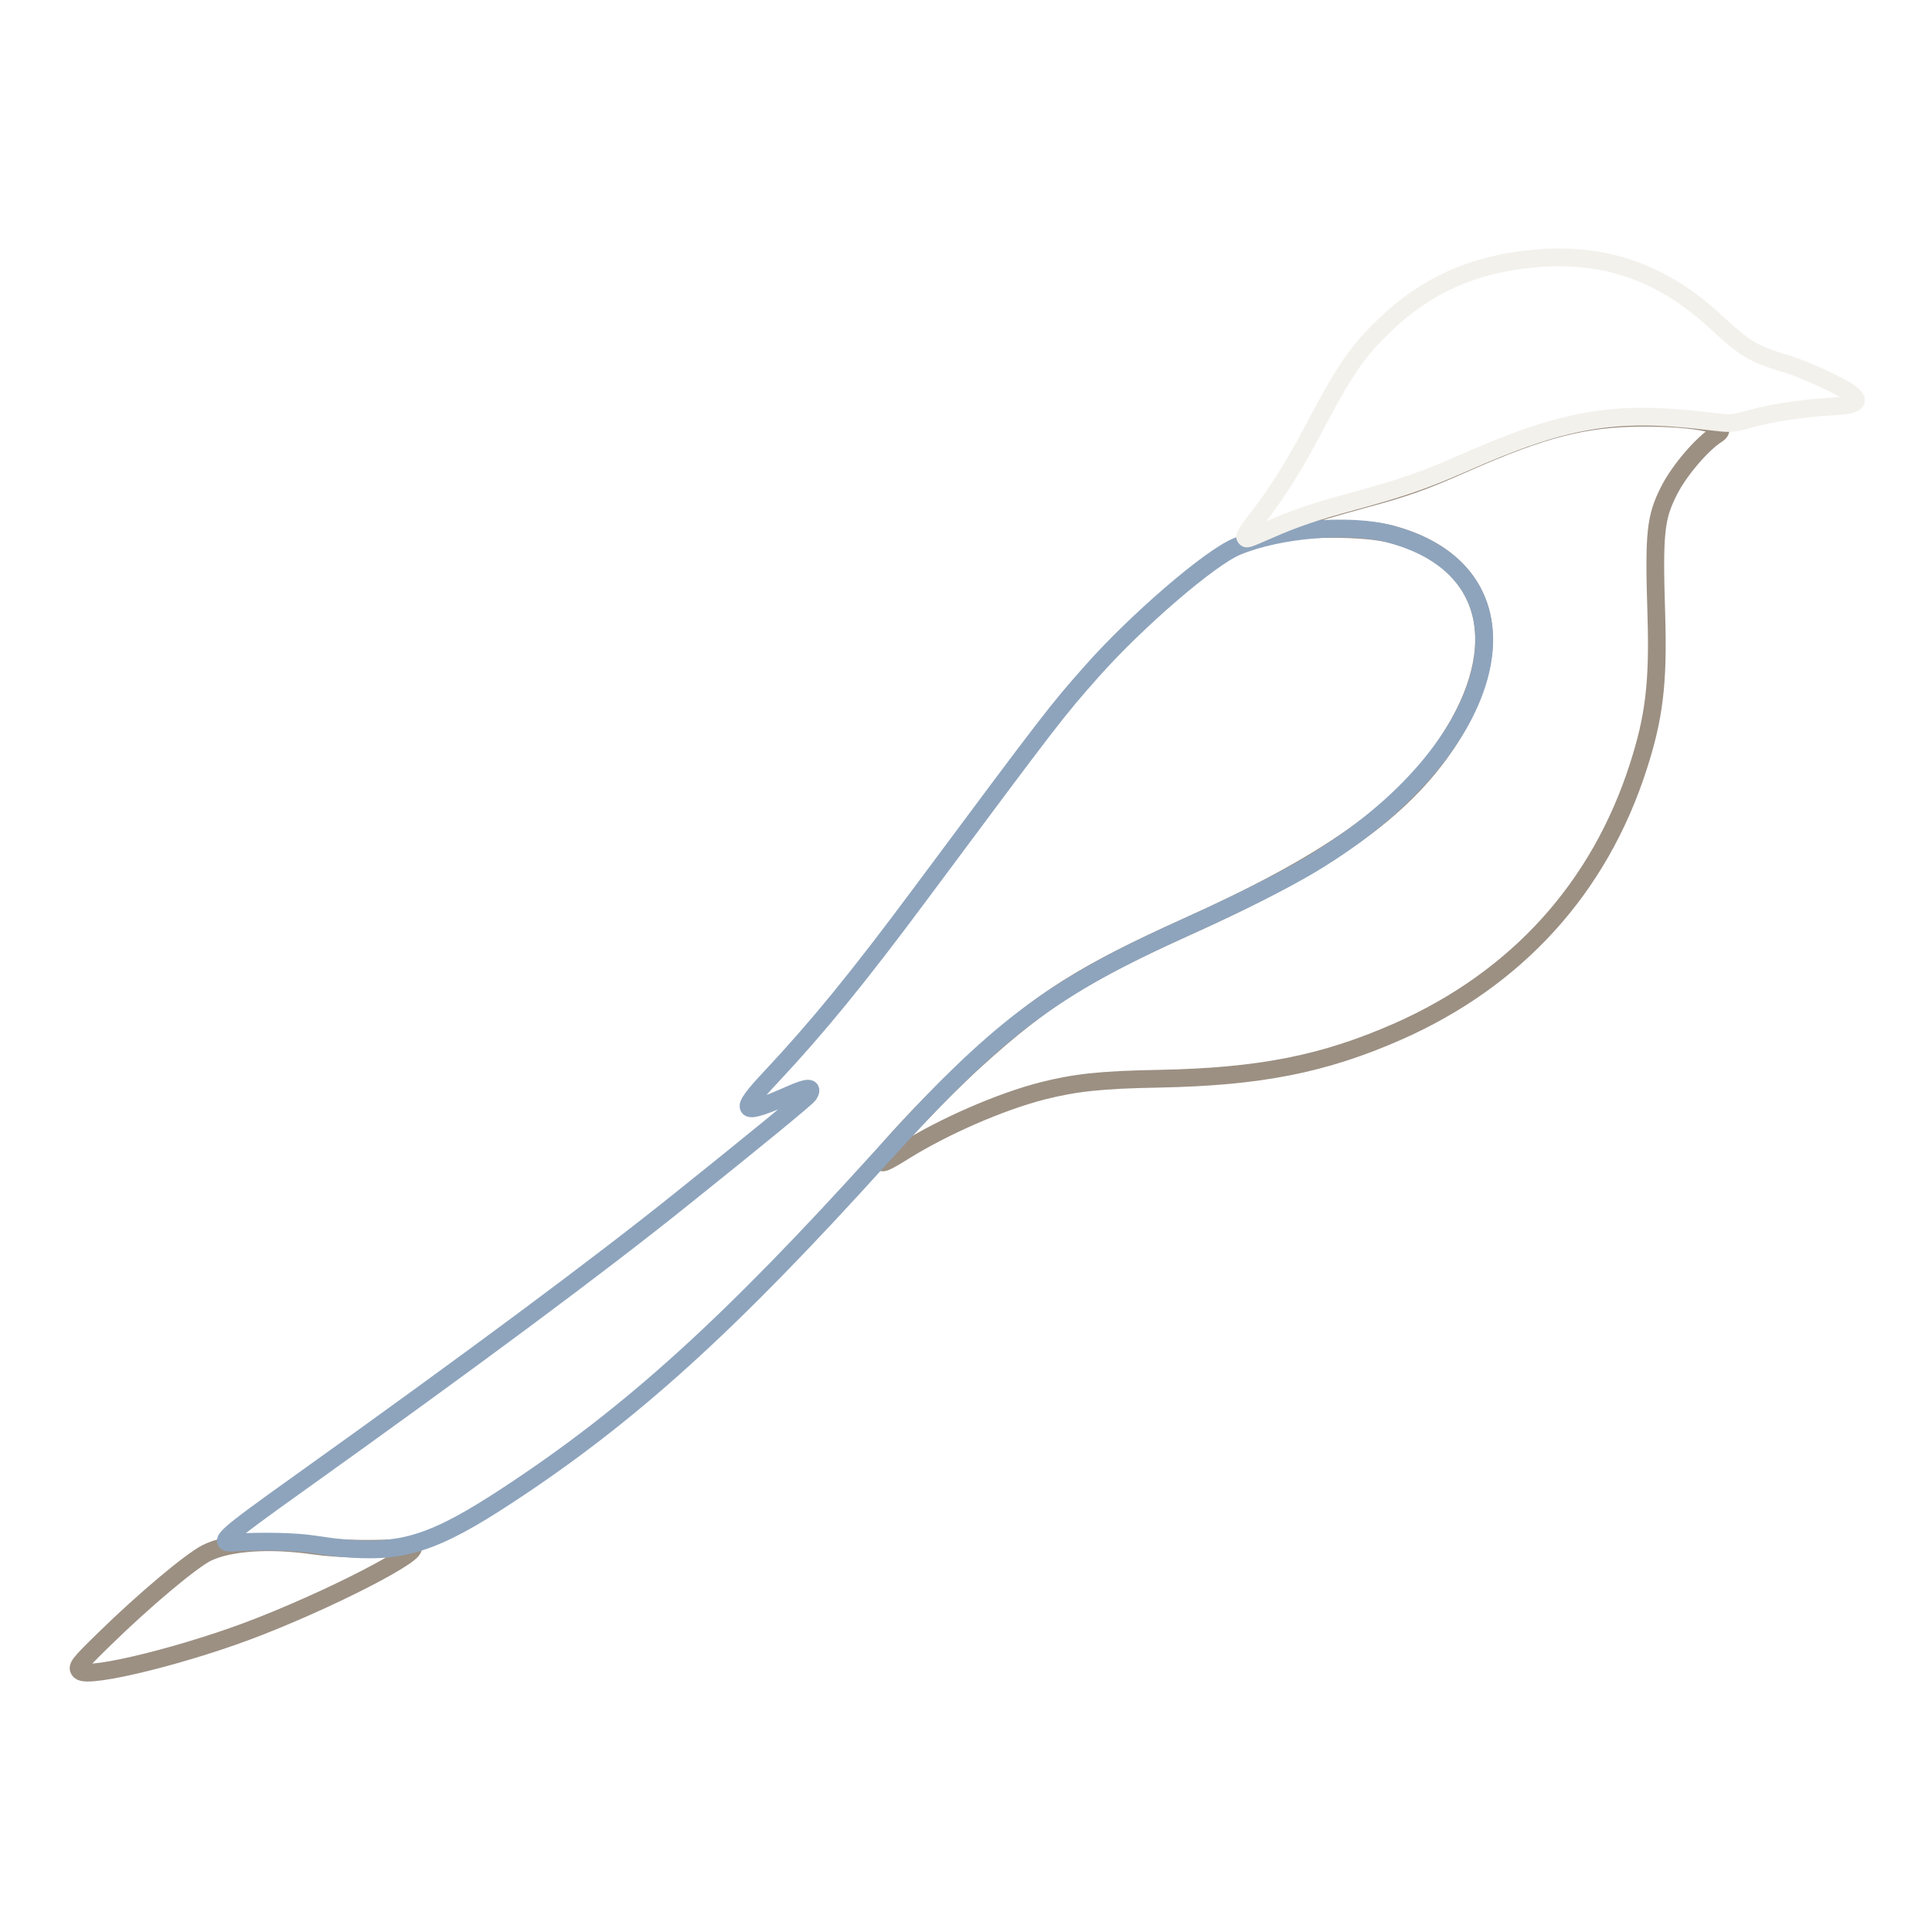
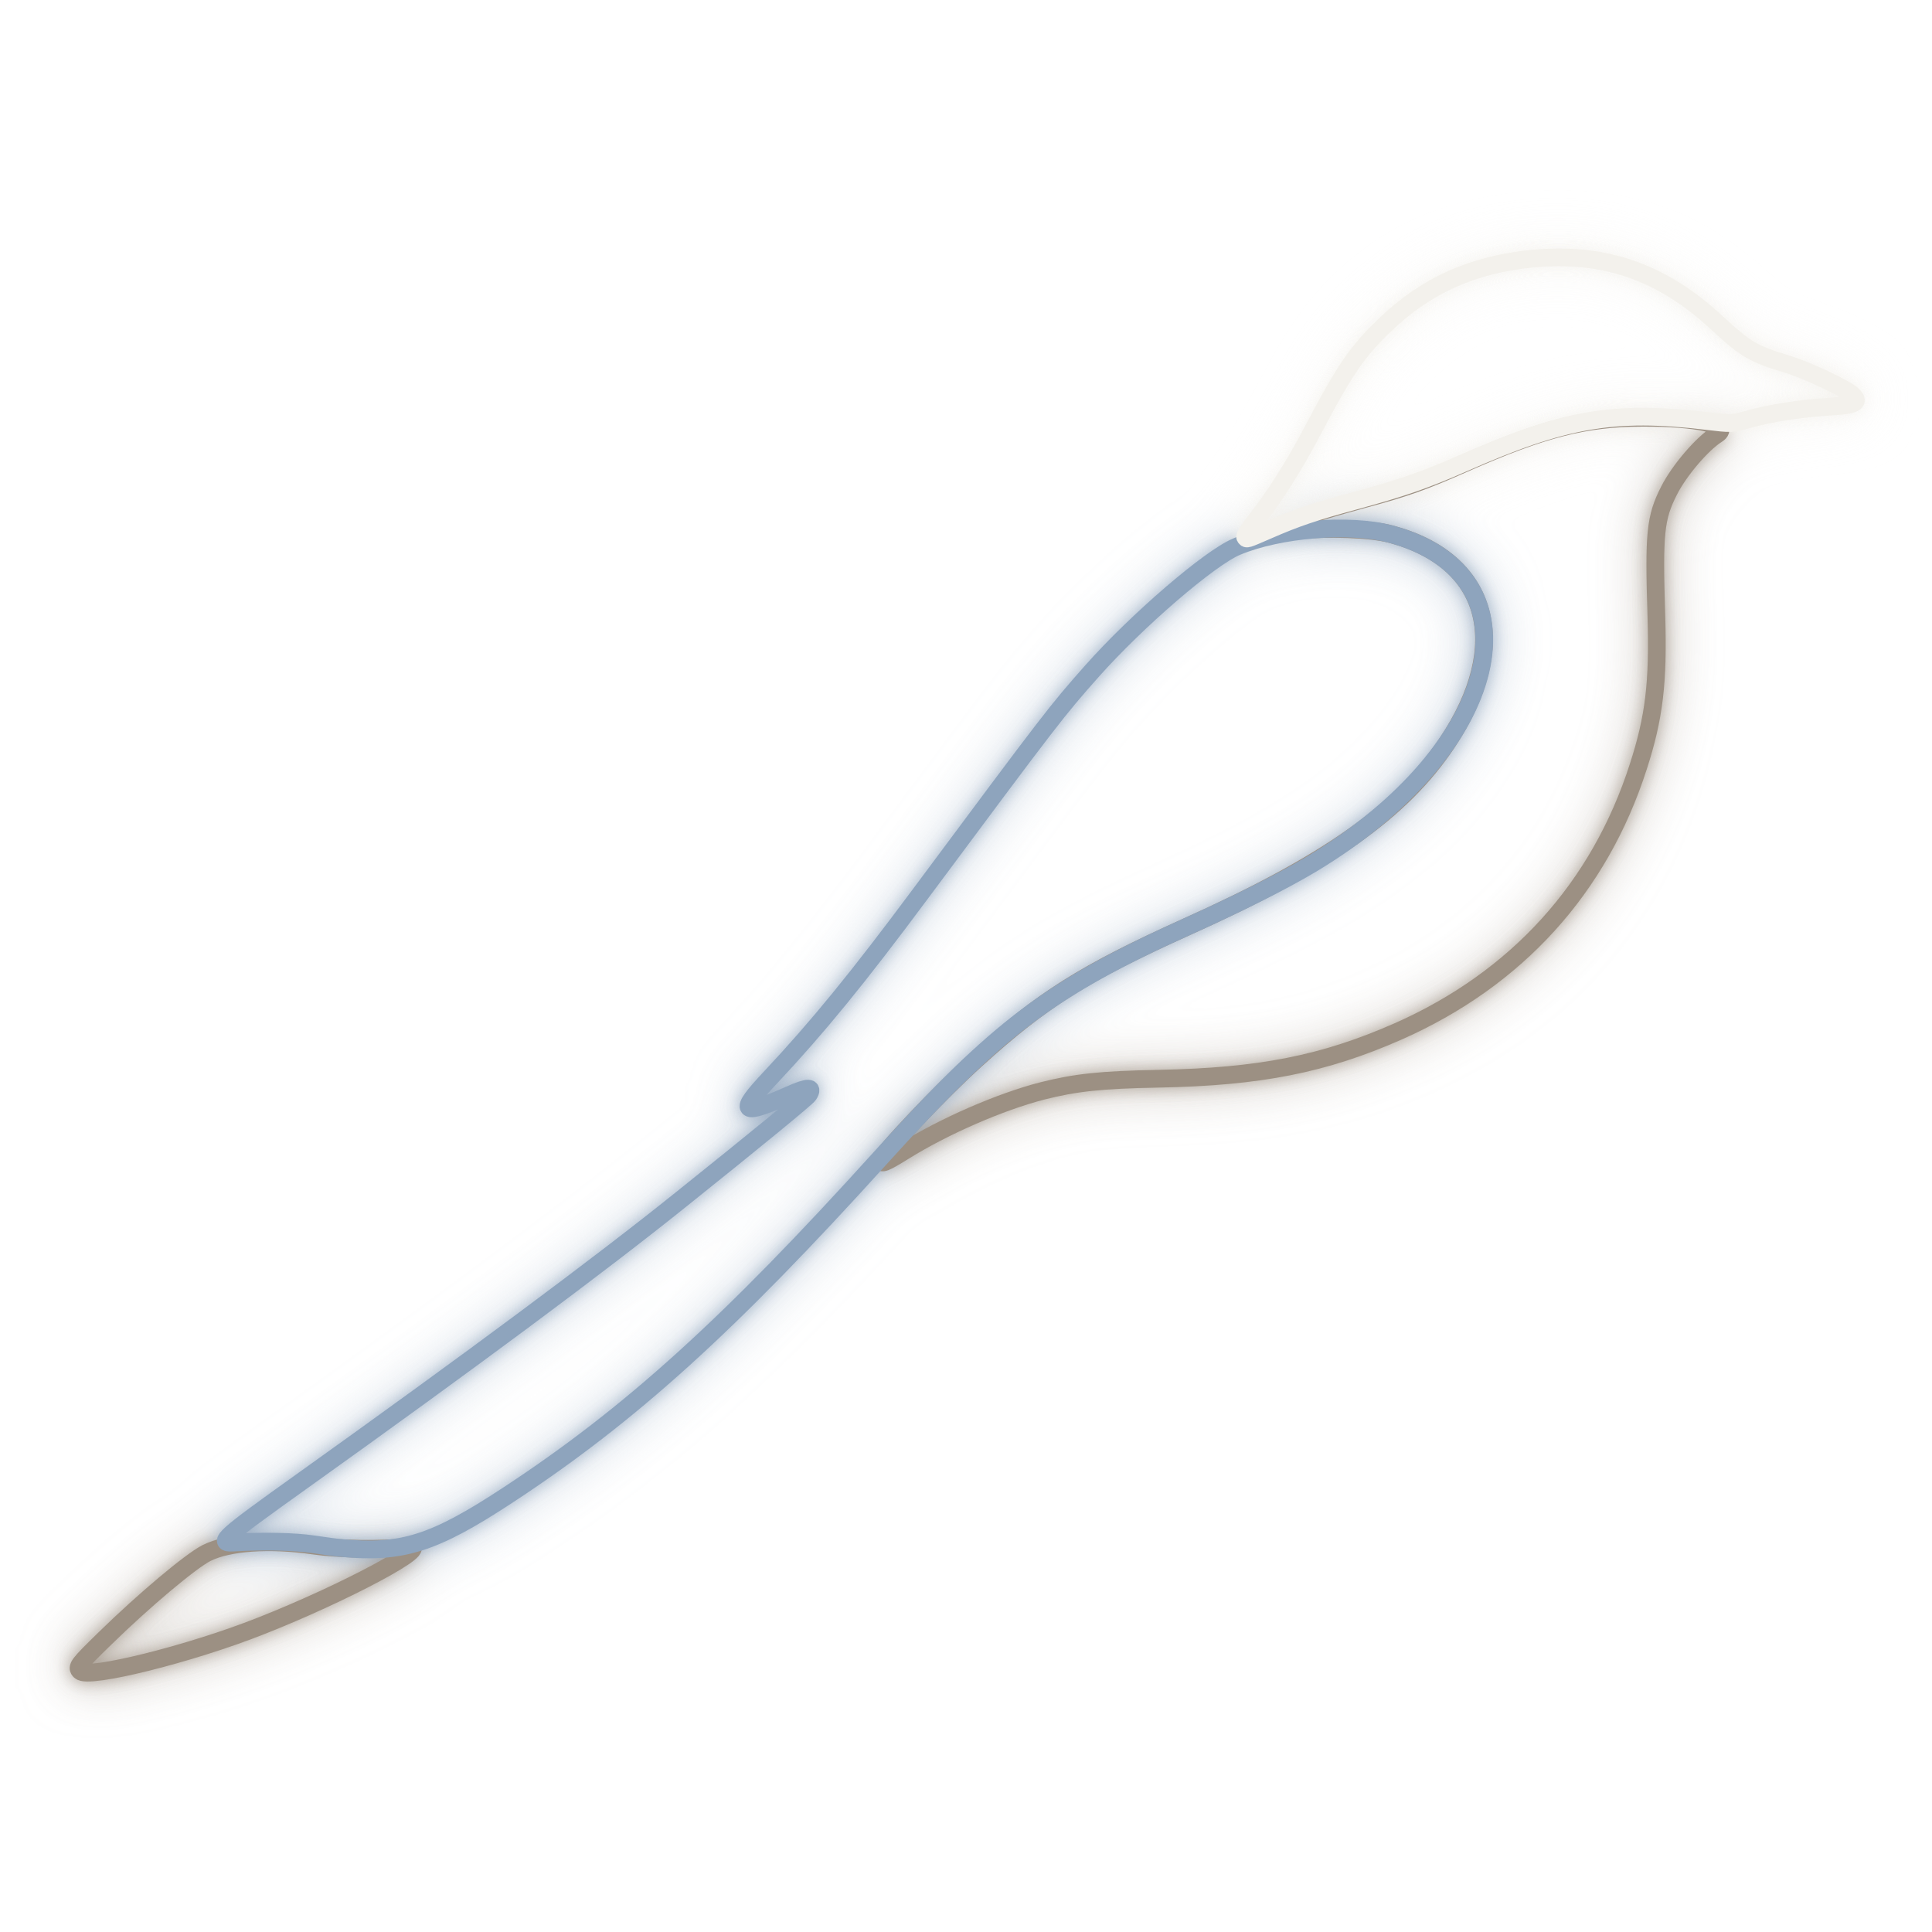
<svg xmlns="http://www.w3.org/2000/svg" viewBox="210 -19 1090 1090" width="512" height="512">
-   <g fill="none" stroke-width="10.0" stroke-linejoin="round" stroke-linecap="round">
+   <defs>
+     <filter id="glow" x="-25%" y="-25%" width="150%" height="150%" color-interpolation-filters="sRGB">
+       <feGaussianBlur in="SourceGraphic" stdDeviation="14.0" result="wide" />
+       <feGaussianBlur in="SourceGraphic" stdDeviation="4.7" result="near" />
+       <feComponentTransfer in="wide" result="wideSoft">
+         <feFuncA type="linear" slope="0.7" />
+       </feComponentTransfer>
+       <feComponentTransfer in="near" result="nearSoft">
+         <feFuncA type="linear" slope="0.84" />
+       </feComponentTransfer>
+       <feMerge>
+         <feMergeNode in="wideSoft" />
+         <feMergeNode in="nearSoft" />
+         <feMergeNode in="SourceGraphic" />
+       </feMerge>
+     </filter>
+   </defs>
+   <g filter="url(#glow)" fill="none" stroke-width="10.0" stroke-linejoin="round" stroke-linecap="round">
    <path id="body" stroke="#9C9083" d="M707.0 635.5C707.0 632.5 740.7 596.9 760.6 578.9C798.3 544.7 821.5 530.1 879.5 503.9C959.1 468.1 1000.9 438.5 1026.5 400.0C1063.3 344.7 1050.3 297.0 994.5 282.3C983.5 279.4 959.1 278.5 940.8 280.4C933.0 281.1 932.0 281.0 932.0 279.6C932.0 276.7 945.2 272.0 979.5 262.6C1003.5 256.1 1013.0 252.7 1036.0 242.5C1080.6 222.8 1104.1 216.8 1136.5 216.7C1167.7 216.6 1186.9 220.8 1178.8 226.0C1170.2 231.4 1157.3 246.6 1151.7 257.7C1143.9 273.0 1143.0 281.5 1144.5 328.7C1145.6 366.1 1143.3 385.7 1134.3 413.5C1112.3 482.0 1065.7 533.3 998.8 562.9C957.0 581.3 921.0 588.5 863.5 589.6C830.9 590.2 816.6 591.8 798.0 596.5C774.3 602.6 742.6 616.4 720.0 630.5C709.2 637.2 707.0 638.1 707.0 635.5Z" />
    <path id="tip" stroke="#9C9083" d="M255.2 923.8C253.0 921.6 253.9 920.3 269.2 905.4C291.3 883.8 317.5 861.8 326.5 857.2C338.9 851.0 361.9 849.4 387.0 853.0C401.4 855.1 424.4 855.4 440.0 853.8C456.0 852.1 404.8 879.6 357.0 898.4C317.1 914.2 259.8 928.4 255.2 923.8Z" />
    <path id="wing" stroke="#8EA4BD" d="M402.0 854.3C400.1 854.2 393.3 853.2 387.0 852.3C376.6 850.7 358.1 850.3 341.5 851.3C332.2 851.8 336.2 848.2 379.5 817.3C476.2 748.2 547.8 695.0 594.5 657.5C636.1 624.2 665.1 600.4 666.2 598.7C669.2 594.1 666.0 594.0 655.7 598.6C627.9 610.9 625.7 609.1 644.6 589.0C671.4 560.4 693.9 532.9 729.5 485.0C804.2 384.6 806.0 382.3 826.1 359.6C851.3 331.2 892.5 295.7 907.7 289.4C931.5 279.4 971.4 276.1 994.5 282.3C1081.2 305.5 1057.8 403.6 950.1 468.4C933.7 478.2 908.8 490.7 879.5 503.9C802.6 538.6 773.0 560.9 706.5 634.5C621.3 728.7 565.7 779.1 496.7 824.4C454.9 851.9 436.7 857.7 402.0 854.3Z" />
    <path id="cap" stroke="#F3F1EC" d="M912.5 284.0C912.1 283.4 915.0 279.0 918.8 274.2C929.2 261.1 939.7 244.5 950.3 224.5C968.5 189.9 975.6 179.4 991.2 164.5C1014.4 142.0 1041.2 130.1 1075.0 126.9C1115.4 123.2 1147.7 134.4 1178.7 163.2C1194.9 178.2 1199.2 180.7 1218.5 186.5C1228.5 189.5 1249.9 199.5 1254.4 203.2C1260.0 207.9 1257.2 209.6 1242.8 210.4C1227.2 211.2 1208.1 214.2 1196.3 217.6C1187.0 220.2 1187.0 220.2 1172.8 218.5C1120.3 212.3 1092.4 217.2 1035.3 242.4C1014.0 251.8 1000.6 256.4 974.5 263.5C951.3 269.8 941.4 273.1 925.4 280.1C912.9 285.5 913.4 285.4 912.5 284.0Z" />
  </g>
</svg>
